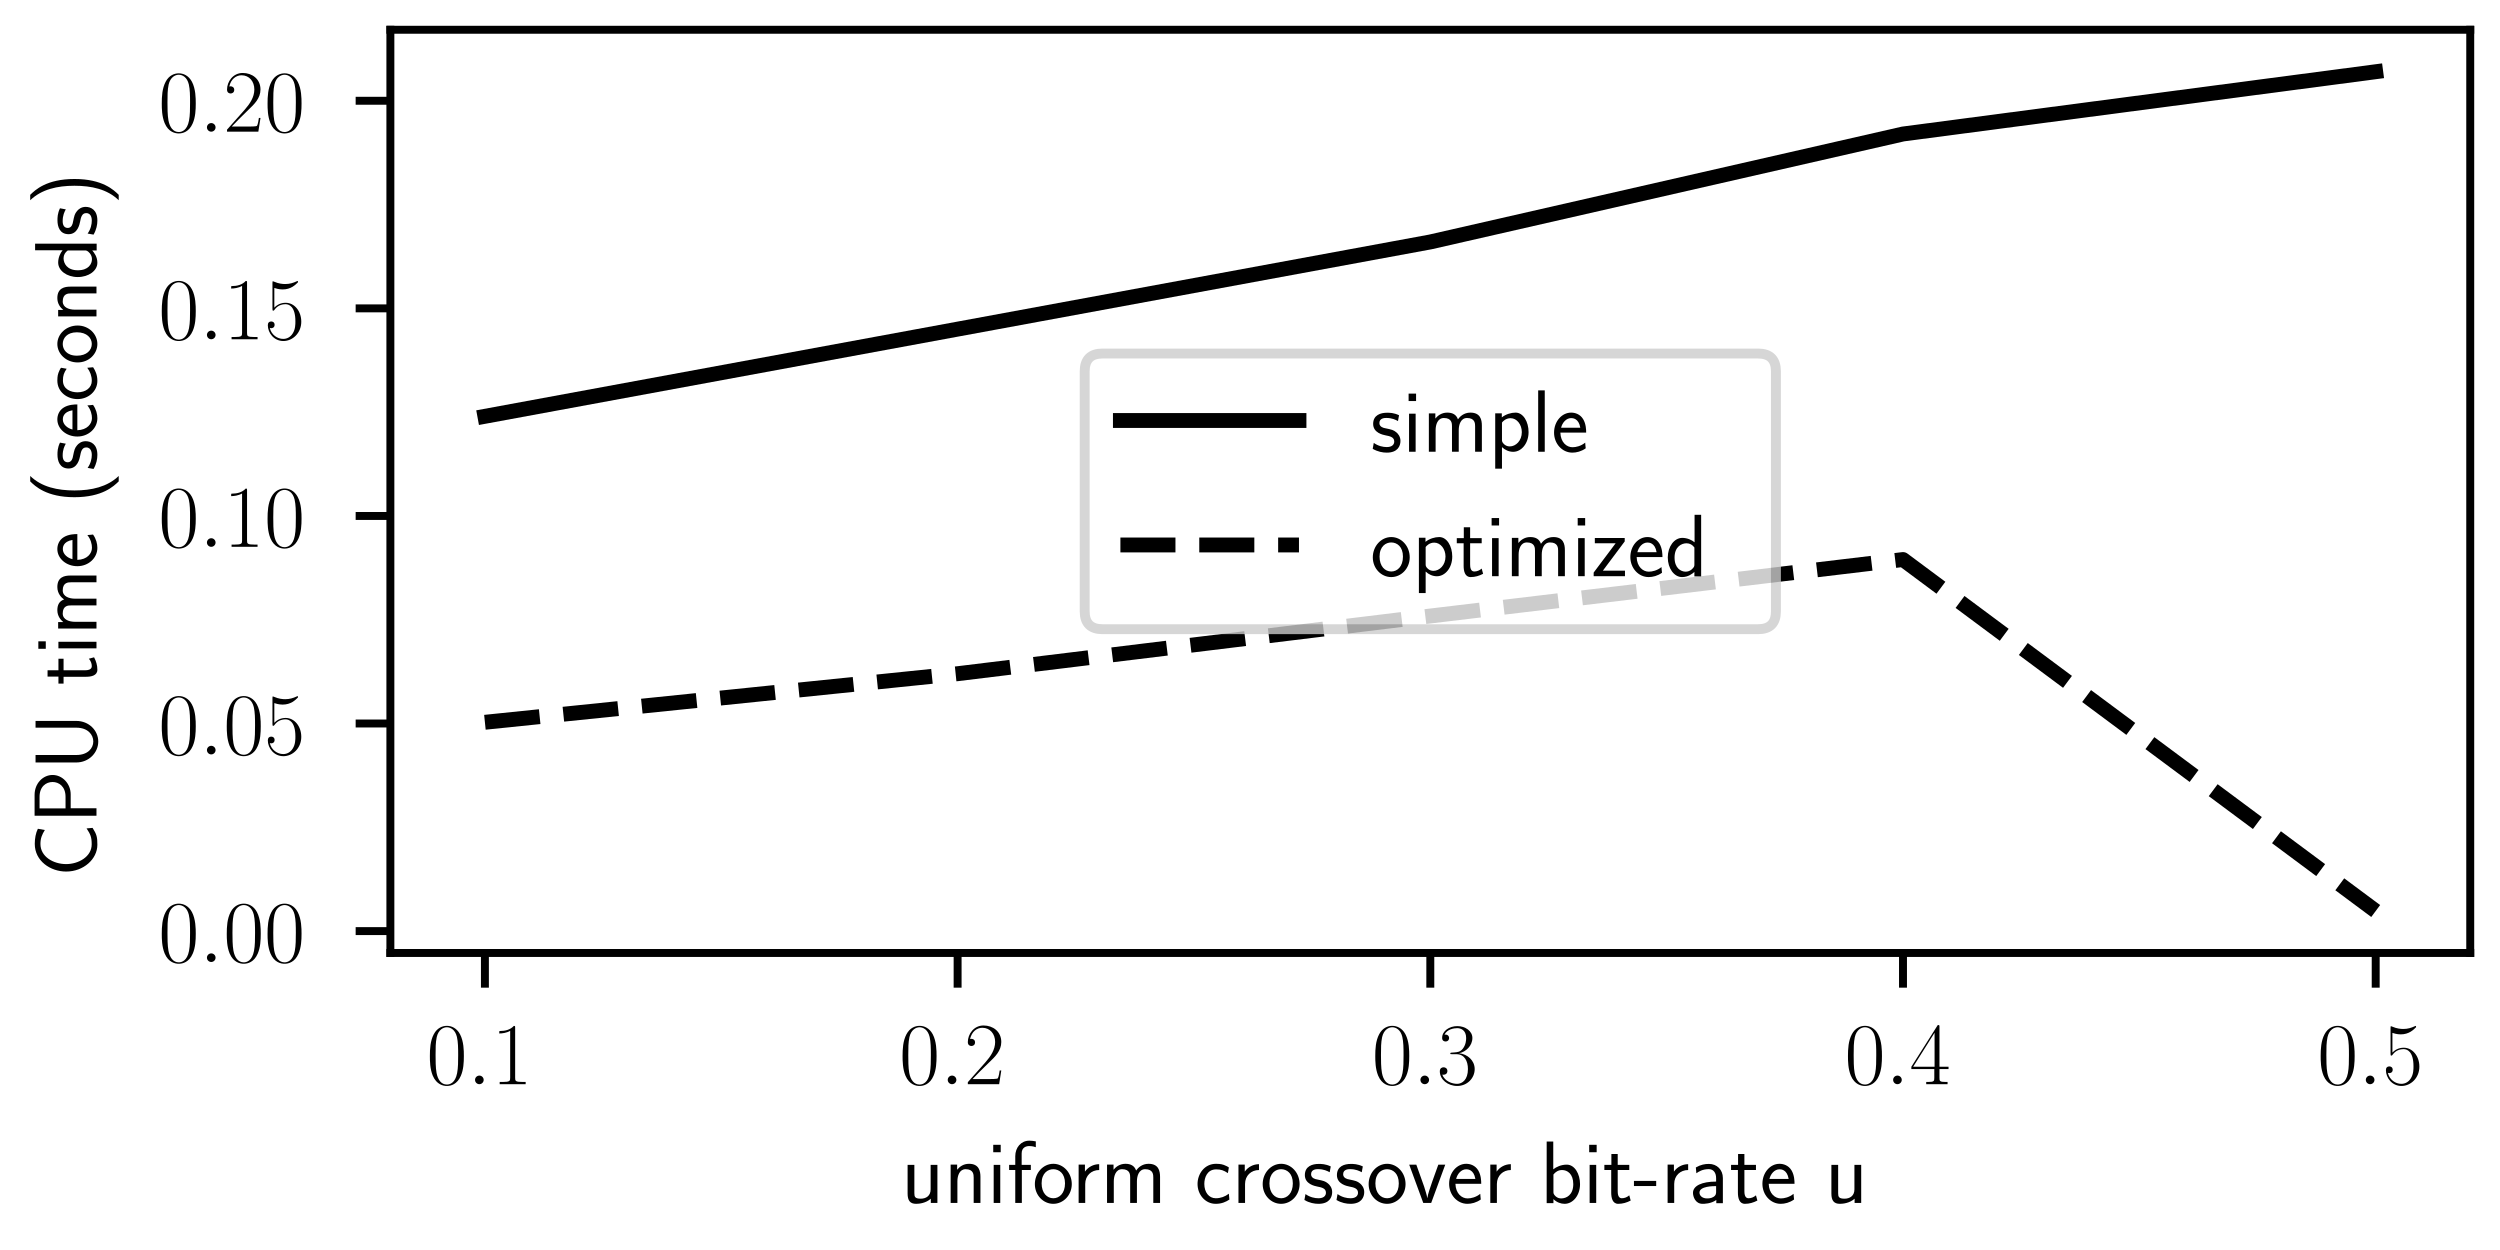
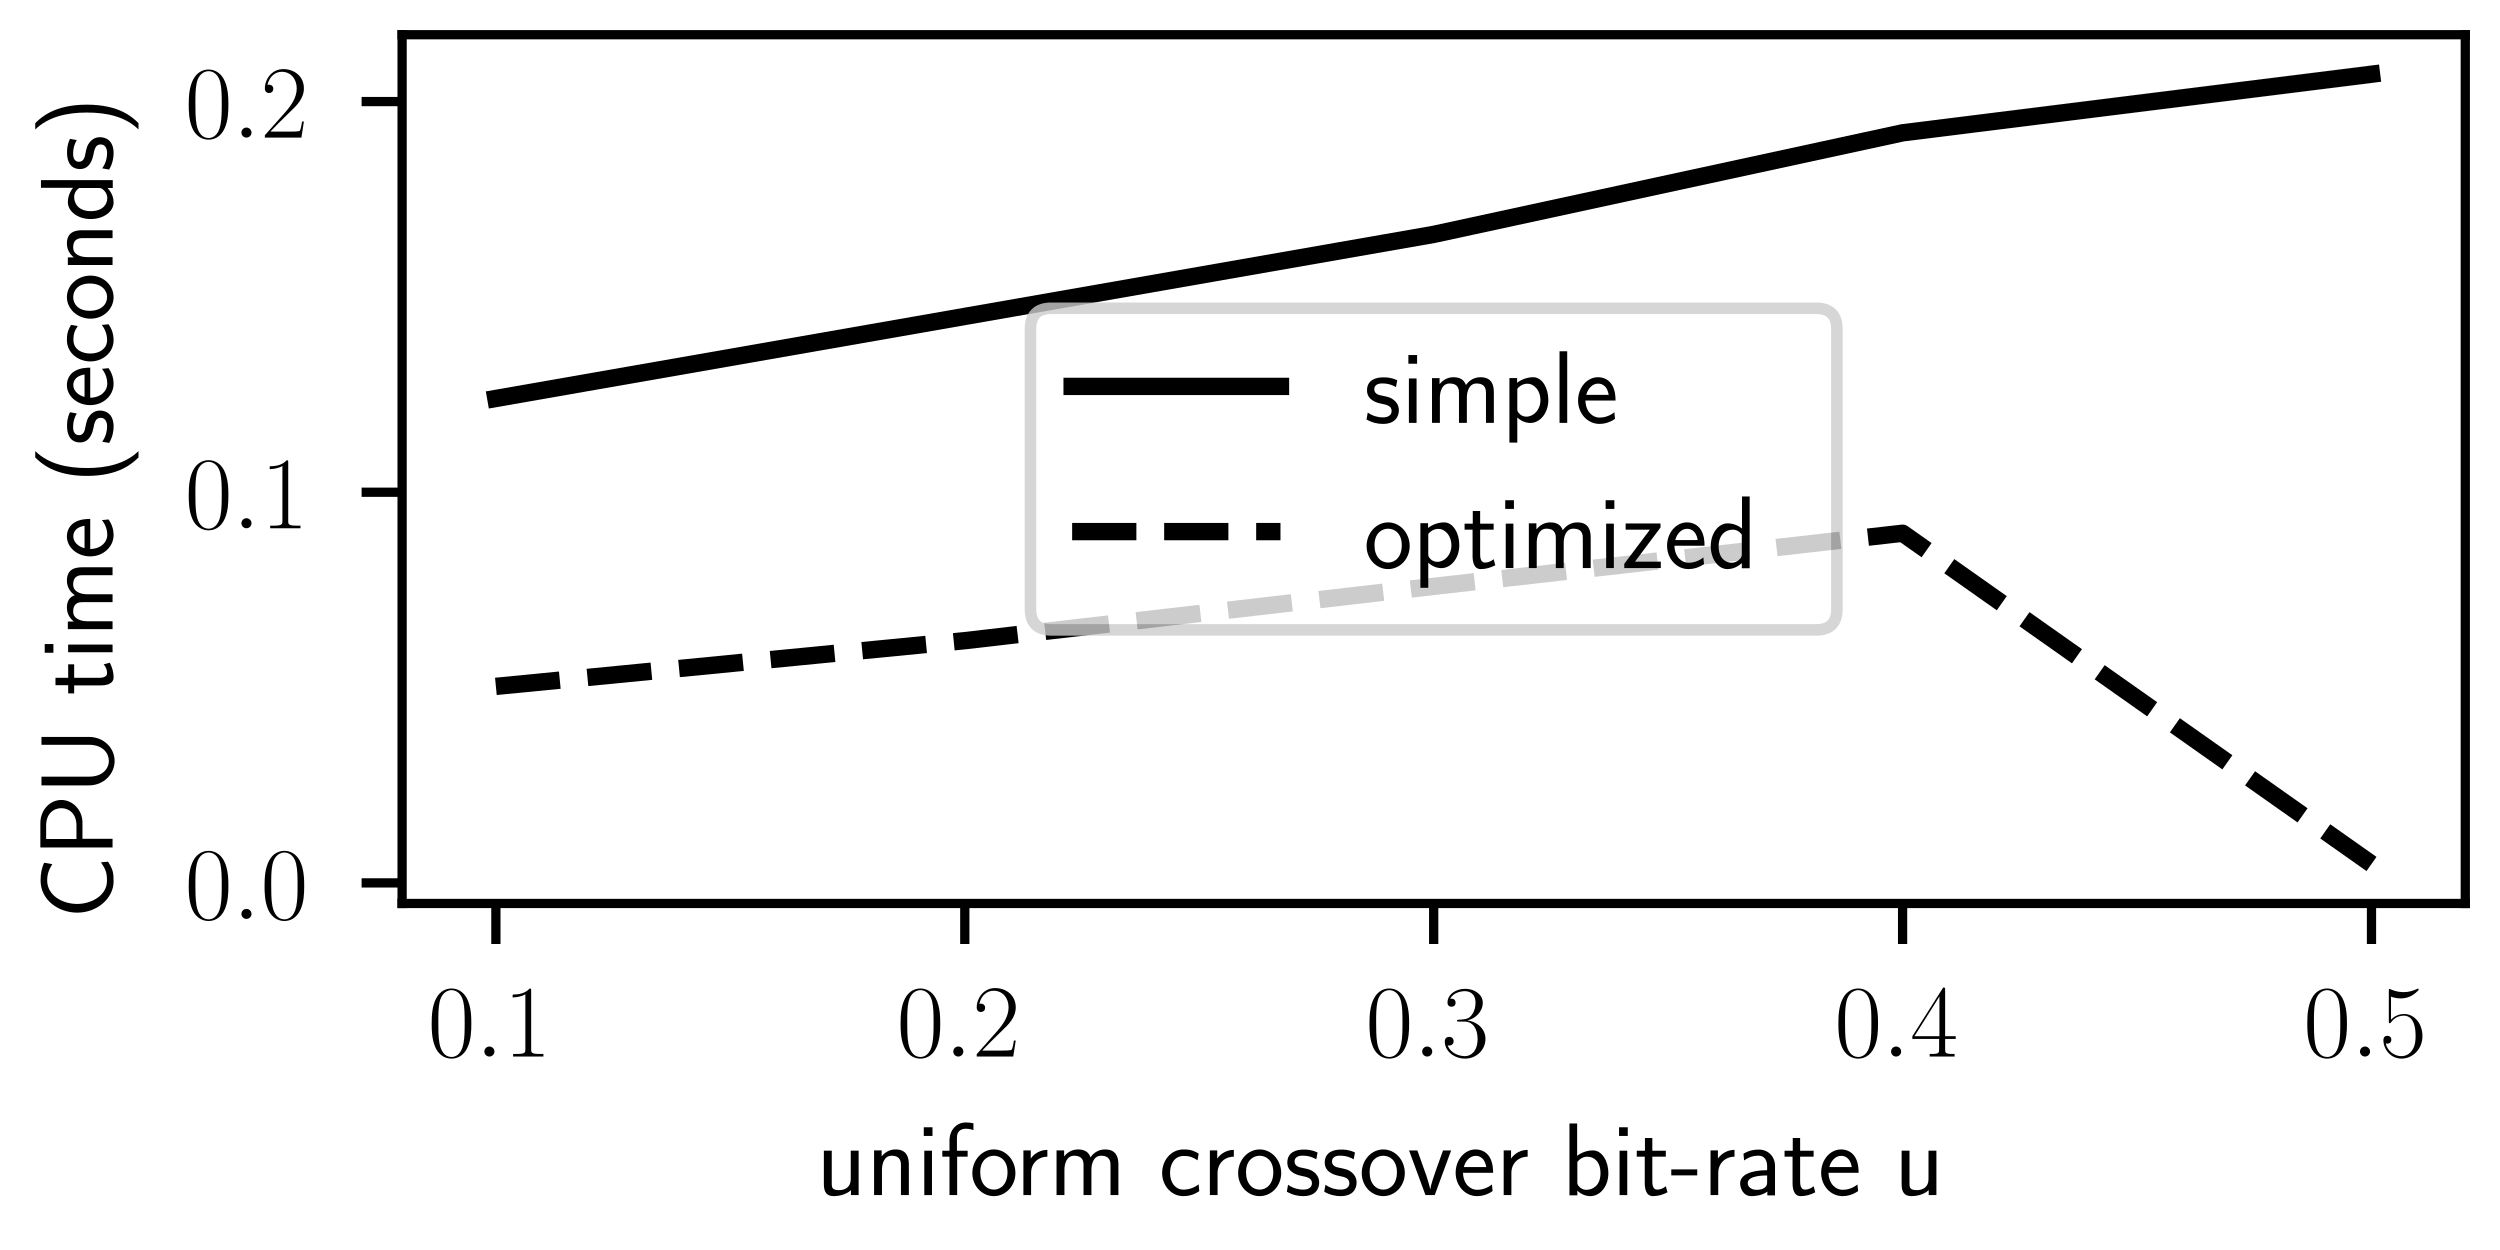
- <svg xmlns="http://www.w3.org/2000/svg" xmlns:xlink="http://www.w3.org/1999/xlink" width="252pt" height="126pt" viewBox="0 0 252 126" version="1.1">
+ <svg xmlns="http://www.w3.org/2000/svg" xmlns:xlink="http://www.w3.org/1999/xlink" width="216pt" height="108pt" viewBox="0 0 216 108" version="1.1">
  <defs>
    <style type="text/css">*{stroke-linejoin: round; stroke-linecap: butt}</style>
  </defs>
  <g id="figure_1">
    <g id="patch_1">
-       <path d="M 0 126  L 252 126  L 252 0  L 0 0  z " style="fill: #ffffff" />
+       <path d="M 0 108  L 216 108  L 216 0  L 0 0  z " style="fill: #ffffff" />
    </g>
    <g id="axes_1">
      <g id="patch_2">
-         <path d="M 39.35 96.06  L 249 96.06  L 249 3  L 39.35 3  z " style="fill: #ffffff" />
+         <path d="M 34.742 78.06  L 213 78.06  L 213 3  L 34.742 3  z " style="fill: #ffffff" />
      </g>
      <g id="matplotlib.axis_1">
        <g id="xtick_1">
          <g id="line2d_1">
            <defs>
-               <path id="m97c5faf1ad" d="M 0 0  L 0 3.5  " style="stroke: #000000; stroke-width: 0.8" />
-             </defs>
-             <g>
-               <use xlink:href="#m97c5faf1ad" x="48.879" y="96.06" style="stroke: #000000; stroke-width: 0.8" />
+               <path id="m429e60e2d6" d="M 0 0  L 0 3.5  " style="stroke: #000000; stroke-width: 0.8" />
+             </defs>
+             <g>
+               <use xlink:href="#m429e60e2d6" x="42.844" y="78.06" style="stroke: #000000; stroke-width: 0.8" />
            </g>
          </g>
          <g id="text_1">
-             <g transform="translate(42.99147 109.2862) scale(0.09 -0.09)">
+             <g transform="translate(36.95685 91.28619) scale(0.09 -0.09)">
              <defs>
                <path id="CMR17-30" d="M 2688 2025  C 2688 2416 2682 3080 2413 3591  C 2176 4039 1798 4198 1466 4198  C 1158 4198 768 4058 525 3597  C 269 3118 243 2524 243 2025  C 243 1661 250 1106 448 619  C 723 -39 1216 -128 1466 -128  C 1760 -128 2208 -7 2470 600  C 2662 1042 2688 1559 2688 2025  z M 1466 -26  C 1056 -26 813 325 723 812  C 653 1188 653 1738 653 2096  C 653 2588 653 2997 736 3387  C 858 3929 1216 4096 1466 4096  C 1728 4096 2067 3923 2189 3400  C 2272 3036 2278 2607 2278 2096  C 2278 1680 2278 1169 2202 792  C 2067 95 1690 -26 1466 -26  z " transform="scale(0.015625)" />
                <path id="CMMI12-3a" d="M 1178 307  C 1178 492 1024 619 870 619  C 685 619 557 466 557 313  C 557 128 710 0 864 0  C 1050 0 1178 153 1178 307  z " transform="scale(0.015625)" />
                <path id="CMR17-31" d="M 1702 4058  C 1702 4192 1696 4192 1606 4192  C 1357 3916 979 3827 621 3827  C 602 3827 570 3827 563 3808  C 557 3795 557 3782 557 3648  C 755 3648 1088 3686 1344 3839  L 1344 461  C 1344 236 1331 160 781 160  L 589 160  L 589 0  C 896 0 1216 0 1523 0  C 1830 0 2150 0 2458 0  L 2458 160  L 2266 160  C 1715 160 1702 230 1702 458  L 1702 4058  z " transform="scale(0.015625)" />
              </defs>
              <use xlink:href="#CMR17-30" transform="scale(0.996264)" />
              <use xlink:href="#CMMI12-3a" transform="translate(45.69048 0) scale(0.996264)" />
              <use xlink:href="#CMR17-31" transform="translate(72.78765 0) scale(0.996264)" />
            </g>
          </g>
        </g>
        <g id="xtick_2">
          <g id="line2d_2">
            <g>
-               <use xlink:href="#m97c5faf1ad" x="96.527" y="96.06" style="stroke: #000000; stroke-width: 0.8" />
+               <use xlink:href="#m429e60e2d6" x="83.358" y="78.06" style="stroke: #000000; stroke-width: 0.8" />
            </g>
          </g>
          <g id="text_2">
-             <g transform="translate(90.63925 109.2862) scale(0.09 -0.09)">
+             <g transform="translate(77.47002 91.28619) scale(0.09 -0.09)">
              <defs>
                <path id="CMR17-32" d="M 2669 989  L 2554 989  C 2490 536 2438 459 2413 420  C 2381 369 1920 369 1830 369  L 602 369  C 832 619 1280 1072 1824 1597  C 2214 1967 2669 2402 2669 3035  C 2669 3790 2067 4224 1395 4224  C 691 4224 262 3604 262 3030  C 262 2780 448 2748 525 2748  C 589 2748 781 2787 781 3010  C 781 3207 614 3264 525 3264  C 486 3264 448 3258 422 3245  C 544 3790 915 4058 1306 4058  C 1862 4058 2227 3617 2227 3035  C 2227 2479 1901 2000 1536 1584  L 262 146  L 262 0  L 2515 0  L 2669 989  z " transform="scale(0.015625)" />
              </defs>
              <use xlink:href="#CMR17-30" transform="scale(0.996264)" />
              <use xlink:href="#CMMI12-3a" transform="translate(45.69048 0) scale(0.996264)" />
              <use xlink:href="#CMR17-32" transform="translate(72.78765 0) scale(0.996264)" />
            </g>
          </g>
        </g>
        <g id="xtick_3">
          <g id="line2d_3">
            <g>
-               <use xlink:href="#m97c5faf1ad" x="144.175" y="96.06" style="stroke: #000000; stroke-width: 0.8" />
+               <use xlink:href="#m429e60e2d6" x="123.871" y="78.06" style="stroke: #000000; stroke-width: 0.8" />
            </g>
          </g>
          <g id="text_3">
-             <g transform="translate(138.287 109.2862) scale(0.09 -0.09)">
+             <g transform="translate(117.9832 91.28619) scale(0.09 -0.09)">
              <defs>
                <path id="CMR17-33" d="M 1414 2157  C 1984 2157 2234 1662 2234 1090  C 2234 320 1824 25 1453 25  C 1114 25 563 194 390 693  C 422 680 454 680 486 680  C 640 680 755 782 755 948  C 755 1133 614 1216 486 1216  C 378 1216 211 1165 211 926  C 211 335 787 -128 1466 -128  C 2176 -128 2720 430 2720 1085  C 2720 1707 2208 2157 1600 2227  C 2086 2328 2554 2756 2554 3329  C 2554 3820 2048 4179 1472 4179  C 890 4179 378 3829 378 3329  C 378 3110 544 3072 627 3072  C 762 3072 877 3155 877 3321  C 877 3486 762 3569 627 3569  C 602 3569 570 3569 544 3557  C 730 3959 1235 4032 1459 4032  C 1683 4032 2106 3925 2106 3320  C 2106 3143 2080 2828 1862 2550  C 1670 2304 1453 2304 1242 2284  C 1210 2284 1062 2269 1037 2269  C 992 2263 966 2257 966 2208  C 966 2163 973 2157 1101 2157  L 1414 2157  z " transform="scale(0.015625)" />
              </defs>
              <use xlink:href="#CMR17-30" transform="scale(0.996264)" />
              <use xlink:href="#CMMI12-3a" transform="translate(45.69048 0) scale(0.996264)" />
              <use xlink:href="#CMR17-33" transform="translate(72.78765 0) scale(0.996264)" />
            </g>
          </g>
        </g>
        <g id="xtick_4">
          <g id="line2d_4">
            <g>
-               <use xlink:href="#m97c5faf1ad" x="191.822" y="96.06" style="stroke: #000000; stroke-width: 0.8" />
+               <use xlink:href="#m429e60e2d6" x="164.384" y="78.06" style="stroke: #000000; stroke-width: 0.8" />
            </g>
          </g>
          <g id="text_4">
-             <g transform="translate(185.9348 109.2862) scale(0.09 -0.09)">
+             <g transform="translate(158.4964 91.28619) scale(0.09 -0.09)">
              <defs>
                <path id="CMR17-34" d="M 2150 4122  C 2150 4256 2144 4256 2029 4256  L 128 1254  L 128 1088  L 1779 1088  L 1779 457  C 1779 224 1766 160 1318 160  L 1197 160  L 1197 0  C 1402 0 1747 0 1965 0  C 2182 0 2528 0 2733 0  L 2733 160  L 2611 160  C 2163 160 2150 224 2150 457  L 2150 1088  L 2803 1088  L 2803 1254  L 2150 1254  L 2150 4122  z M 1798 3703  L 1798 1254  L 256 1254  L 1798 3703  z " transform="scale(0.015625)" />
              </defs>
              <use xlink:href="#CMR17-30" transform="scale(0.996264)" />
              <use xlink:href="#CMMI12-3a" transform="translate(45.69048 0) scale(0.996264)" />
              <use xlink:href="#CMR17-34" transform="translate(72.78765 0) scale(0.996264)" />
            </g>
          </g>
        </g>
        <g id="xtick_5">
          <g id="line2d_5">
            <g>
-               <use xlink:href="#m97c5faf1ad" x="239.47" y="96.06" style="stroke: #000000; stroke-width: 0.8" />
+               <use xlink:href="#m429e60e2d6" x="204.897" y="78.06" style="stroke: #000000; stroke-width: 0.8" />
            </g>
          </g>
          <g id="text_5">
-             <g transform="translate(233.5826 109.2862) scale(0.09 -0.09)">
+             <g transform="translate(199.0095 91.28619) scale(0.09 -0.09)">
              <defs>
                <path id="CMR17-35" d="M 730 3692  C 794 3666 1056 3584 1325 3584  C 1920 3584 2246 3911 2432 4100  C 2432 4157 2432 4192 2394 4192  C 2387 4192 2374 4192 2323 4163  C 2099 4058 1837 3973 1517 3973  C 1325 3973 1037 3999 723 4139  C 653 4171 640 4171 634 4171  C 602 4171 595 4164 595 4037  L 595 2203  C 595 2089 595 2057 659 2057  C 691 2057 704 2070 736 2114  C 941 2401 1222 2522 1542 2522  C 1766 2522 2246 2382 2246 1289  C 2246 1085 2246 715 2054 421  C 1894 159 1645 25 1370 25  C 947 25 518 320 403 814  C 429 807 480 795 506 795  C 589 795 749 840 749 1038  C 749 1210 627 1280 506 1280  C 358 1280 262 1190 262 1011  C 262 454 704 -128 1382 -128  C 2042 -128 2669 440 2669 1264  C 2669 2030 2170 2624 1549 2624  C 1222 2624 947 2503 730 2274  L 730 3692  z " transform="scale(0.015625)" />
              </defs>
              <use xlink:href="#CMR17-30" transform="scale(0.996264)" />
              <use xlink:href="#CMMI12-3a" transform="translate(45.69048 0) scale(0.996264)" />
              <use xlink:href="#CMR17-35" transform="translate(72.78765 0) scale(0.996264)" />
            </g>
          </g>
        </g>
        <g id="text_6">
-           <g transform="translate(90.82236 121.2563) scale(0.09 -0.09)">
+           <g transform="translate(70.51852 103.2563) scale(0.09 -0.09)">
            <defs>
              <path id="CMSS17-75" d="M 2618 2739  L 2131 2739  L 2131 972  C 2131 498 1786 306 1421 306  C 998 306 960 447 960 709  L 960 2739  L 474 2739  L 474 678  C 474 179 646 -64 1088 -64  C 1306 -64 1798 -13 2144 306  L 2144 0  L 2618 0  L 2618 2739  z " transform="scale(0.015625)" />
              <path id="CMSS17-6e" d="M 2618 1877  C 2618 2283 2522 2816 1798 2816  C 1389 2816 1120 2606 941 2389  L 941 2758  L 474 2758  L 474 0  L 960 0  L 960 1559  C 960 1964 1114 2428 1549 2428  C 2112 2428 2131 2048 2131 1829  L 2131 0  L 2618 0  L 2618 1877  z " transform="scale(0.015625)" />
              <path id="CMSS17-69" d="M 979 4183  L 442 4183  L 442 3648  L 979 3648  L 979 4183  z M 947 2739  L 474 2739  L 474 0  L 947 0  L 947 2739  z " transform="scale(0.015625)" />
              <path id="CMSS17-66" d="M 1075 2368  L 1722 2368  L 1722 2737  L 1062 2737  L 1062 3559  C 1062 4014 1408 4092 1606 4092  C 1670 4092 1850 4092 2080 4009  L 2080 4429  C 1933 4461 1754 4480 1613 4480  C 1018 4480 602 3993 602 3359  L 602 2737  L 160 2737  L 160 2368  L 602 2368  L 602 0  L 1075 0  L 1075 2368  z " transform="scale(0.015625)" />
              <path id="CMSS17-6f" d="M 2829 1356  C 2829 2176 2221 2816 1504 2816  C 768 2816 173 2157 173 1356  C 173 544 787 -64 1498 -64  C 2227 -64 2829 563 2829 1356  z M 1504 337  C 1050 337 659 709 659 1408  C 659 2151 1114 2427 1498 2427  C 1914 2427 2342 2126 2342 1408  C 2342 683 1926 337 1504 337  z " transform="scale(0.015625)" />
              <path id="CMSS17-72" d="M 954 1363  C 954 1965 1395 2368 1958 2368  L 1958 2789  C 1549 2789 1165 2585 934 2253  L 934 2758  L 480 2758  L 480 0  L 954 0  L 954 1363  z " transform="scale(0.015625)" />
              <path id="CMSS17-6d" d="M 4288 1877  C 4288 2308 4179 2816 3462 2816  C 2982 2816 2694 2516 2566 2331  C 2451 2670 2182 2816 1798 2816  C 1363 2816 1088 2568 941 2389  L 941 2758  L 474 2758  L 474 0  L 960 0  L 960 1559  C 960 1939 1101 2428 1555 2428  C 2138 2428 2138 2016 2138 1829  L 2138 0  L 2624 0  L 2624 1559  C 2624 1939 2765 2428 3219 2428  C 3802 2428 3802 2016 3802 1829  L 3802 0  L 4288 0  L 4288 1877  z " transform="scale(0.015625)" />
              <path id="CMSS17-63" d="M 2464 2541  C 2464 2585 2170 2714 2093 2739  C 1882 2816 1613 2816 1542 2816  C 710 2816 211 2093 211 1363  C 211 595 768 -64 1517 -64  C 1946 -64 2253 76 2502 242  L 2464 664  C 2189 453 1869 337 1523 337  C 1024 337 698 774 698 1369  C 698 1831 909 2414 1549 2414  C 1901 2414 2099 2343 2394 2145  L 2464 2541  z " transform="scale(0.015625)" />
              <path id="CMSS17-73" d="M 2061 2627  C 1683 2807 1389 2807 1197 2807  C 742 2807 198 2648 198 2003  C 198 1359 902 1218 1094 1179  C 1389 1122 1715 1058 1715 740  C 1715 337 1254 337 1171 337  C 915 337 563 407 243 638  L 166 210  C 531 0 883 -64 1178 -64  C 1965 -64 2163 416 2163 781  C 2163 1094 1984 1305 1862 1401  C 1651 1568 1574 1587 1050 1696  C 960 1709 646 1779 646 2066  C 646 2432 1050 2432 1139 2432  C 1555 2432 1811 2303 1984 2208  L 2061 2627  z " transform="scale(0.015625)" />
              <path id="CMSS17-76" d="M 2675 2752  L 2176 2752  L 1747 1556  C 1613 1165 1421 627 1389 352  L 1382 352  C 1370 468 1318 634 1286 749  C 1248 890 1197 1056 1158 1172  L 595 2752  L 83 2752  L 1094 0  L 1664 0  L 2675 2752  z " transform="scale(0.015625)" />
              <path id="CMSS17-65" d="M 2502 1377  C 2502 1590 2490 2003 2285 2345  C 2061 2713 1696 2816 1421 2816  C 755 2816 192 2188 192 1375  C 192 582 774 -64 1510 -64  C 1798 -64 2150 19 2470 248  C 2470 274 2458 414 2451 420  C 2451 433 2432 630 2432 656  C 2125 407 1773 325 1517 325  C 1107 325 666 667 646 1377  L 2502 1377  z M 698 1728  C 781 2084 1062 2421 1421 2421  C 1517 2421 1965 2421 2080 1728  L 698 1728  z " transform="scale(0.015625)" />
              <path id="CMSS17-62" d="M 954 4416  L 480 4416  L 480 -13  L 966 -13  L 966 274  C 1210 38 1504 -64 1766 -64  C 2381 -64 2880 549 2880 1352  C 2880 2086 2496 2756 1926 2756  C 1523 2756 1165 2591 954 2419  L 954 4416  z M 966 2046  C 1107 2222 1306 2368 1587 2368  C 1965 2368 2394 2097 2394 1352  C 2394 558 1882 325 1530 325  C 1402 325 1267 356 1139 464  C 966 615 966 709 966 797  L 966 2046  z " transform="scale(0.015625)" />
              <path id="CMSS17-74" d="M 1069 2368  L 1901 2368  L 1901 2737  L 1069 2737  L 1069 3520  L 614 3520  L 614 2737  L 109 2737  L 109 2368  L 602 2368  L 602 749  C 602 384 685 -64 1107 -64  C 1427 -64 1722 25 2003 172  L 1901 548  C 1747 414 1562 337 1363 337  C 1082 337 1069 696 1069 856  L 1069 2368  z " transform="scale(0.015625)" />
              <path id="CMSS17-2d" d="M 1664 1216  L 1664 1585  L 64 1585  L 64 1216  L 1664 1216  z " transform="scale(0.015625)" />
              <path id="CMSS17-61" d="M 2406 1791  C 2406 2392 1978 2808 1402 2808  C 1120 2808 813 2757 461 2553  L 499 2135  C 659 2248 934 2432 1395 2432  C 1722 2432 1920 2180 1920 1782  L 1920 1536  C 896 1536 256 1238 256 726  C 256 461 416 -64 947 -64  C 1043 -64 1562 -64 1933 217  L 1933 -19  L 2406 -19  L 2406 1791  z M 1920 816  C 1920 701 1920 548 1728 434  C 1562 325 1350 325 1261 325  C 941 325 723 511 723 744  C 723 1211 1722 1211 1920 1211  L 1920 816  z " transform="scale(0.015625)" />
            </defs>
            <use xlink:href="#CMSS17-75" transform="scale(0.996264)" />
            <use xlink:href="#CMSS17-6e" transform="translate(48.20494 0) scale(0.996264)" />
            <use xlink:href="#CMSS17-69" transform="translate(96.40989 0) scale(0.996264)" />
            <use xlink:href="#CMSS17-66" transform="translate(118.5906 0) scale(0.996264)" />
            <use xlink:href="#CMSS17-6f" transform="translate(147.2173 0) scale(0.996264)" />
            <use xlink:href="#CMSS17-72" transform="translate(191.4584 0) scale(0.996264)" />
            <use xlink:href="#CMSS17-6d" transform="translate(223.3682 0) scale(0.996264)" />
            <use xlink:href="#CMSS17-63" transform="translate(328.8266 0) scale(0.996264)" />
            <use xlink:href="#CMSS17-72" transform="translate(370.4654 0) scale(0.996264)" />
            <use xlink:href="#CMSS17-6f" transform="translate(402.3752 0) scale(0.996264)" />
            <use xlink:href="#CMSS17-73" transform="translate(449.2188 0) scale(0.996264)" />
            <use xlink:href="#CMSS17-73" transform="translate(485.1323 0) scale(0.996264)" />
            <use xlink:href="#CMSS17-6f" transform="translate(521.0459 0) scale(0.996264)" />
            <use xlink:href="#CMSS17-76" transform="translate(567.8895 0) scale(0.996264)" />
            <use xlink:href="#CMSS17-65" transform="translate(610.8896 0) scale(0.996264)" />
            <use xlink:href="#CMSS17-72" transform="translate(652.5285 0) scale(0.996264)" />
            <use xlink:href="#CMSS17-62" transform="translate(715.6674 0) scale(0.996264)" />
            <use xlink:href="#CMSS17-69" transform="translate(763.8723 0) scale(0.996264)" />
            <use xlink:href="#CMSS17-74" transform="translate(786.053 0) scale(0.996264)" />
            <use xlink:href="#CMSS17-2d" transform="translate(819.8846 0) scale(0.996264)" />
            <use xlink:href="#CMSS17-72" transform="translate(851.1137 0) scale(0.996264)" />
            <use xlink:href="#CMSS17-61" transform="translate(883.0235 0) scale(0.996264)" />
            <use xlink:href="#CMSS17-74" transform="translate(927.9454 0) scale(0.996264)" />
            <use xlink:href="#CMSS17-65" transform="translate(961.777 0) scale(0.996264)" />
            <use xlink:href="#CMSS17-75" transform="translate(1034.645 0) scale(0.996264)" />
          </g>
        </g>
      </g>
      <g id="matplotlib.axis_2">
        <g id="ytick_1">
          <g id="line2d_6">
            <defs>
-               <path id="mfcff5336bb" d="M 0 0  L -3.5 0  " style="stroke: #000000; stroke-width: 0.8" />
-             </defs>
-             <g>
-               <use xlink:href="#mfcff5336bb" x="39.35" y="93.855" style="stroke: #000000; stroke-width: 0.8" />
+               <path id="m0c47a99cfa" d="M 0 0  L -3.5 0  " style="stroke: #000000; stroke-width: 0.8" />
+             </defs>
+             <g>
+               <use xlink:href="#m0c47a99cfa" x="34.742" y="76.281" style="stroke: #000000; stroke-width: 0.8" />
            </g>
          </g>
          <g id="text_7">
-             <g transform="translate(15.96662 96.96832) scale(0.09 -0.09)">
+             <g transform="translate(15.96662 79.39474) scale(0.09 -0.09)">
              <use xlink:href="#CMR17-30" transform="scale(0.996264)" />
              <use xlink:href="#CMMI12-3a" transform="translate(45.69048 0) scale(0.996264)" />
              <use xlink:href="#CMR17-30" transform="translate(72.78765 0) scale(0.996264)" />
-               <use xlink:href="#CMR17-30" transform="translate(118.4781 0) scale(0.996264)" />
            </g>
          </g>
        </g>
        <g id="ytick_2">
          <g id="line2d_7">
            <g>
-               <use xlink:href="#mfcff5336bb" x="39.35" y="72.931" style="stroke: #000000; stroke-width: 0.8" />
+               <use xlink:href="#m0c47a99cfa" x="34.742" y="42.528" style="stroke: #000000; stroke-width: 0.8" />
            </g>
          </g>
          <g id="text_8">
-             <g transform="translate(15.96662 76.04446) scale(0.09 -0.09)">
-               <use xlink:href="#CMR17-30" transform="scale(0.996264)" />
-               <use xlink:href="#CMMI12-3a" transform="translate(45.69048 0) scale(0.996264)" />
-               <use xlink:href="#CMR17-30" transform="translate(72.78765 0) scale(0.996264)" />
-               <use xlink:href="#CMR17-35" transform="translate(118.4781 0) scale(0.996264)" />
+             <g transform="translate(15.96662 45.64141) scale(0.09 -0.09)">
+               <use xlink:href="#CMR17-30" transform="scale(0.996264)" />
+               <use xlink:href="#CMMI12-3a" transform="translate(45.69048 0) scale(0.996264)" />
+               <use xlink:href="#CMR17-31" transform="translate(72.78765 0) scale(0.996264)" />
            </g>
          </g>
        </g>
        <g id="ytick_3">
          <g id="line2d_8">
            <g>
-               <use xlink:href="#mfcff5336bb" x="39.35" y="52.007" style="stroke: #000000; stroke-width: 0.8" />
+               <use xlink:href="#m0c47a99cfa" x="34.742" y="8.775" style="stroke: #000000; stroke-width: 0.8" />
            </g>
          </g>
          <g id="text_9">
-             <g transform="translate(15.96662 55.1206) scale(0.09 -0.09)">
-               <use xlink:href="#CMR17-30" transform="scale(0.996264)" />
-               <use xlink:href="#CMMI12-3a" transform="translate(45.69048 0) scale(0.996264)" />
-               <use xlink:href="#CMR17-31" transform="translate(72.78765 0) scale(0.996264)" />
-               <use xlink:href="#CMR17-30" transform="translate(118.4781 0) scale(0.996264)" />
-             </g>
-           </g>
-         </g>
-         <g id="ytick_4">
-           <g id="line2d_9">
-             <g>
-               <use xlink:href="#mfcff5336bb" x="39.35" y="31.083" style="stroke: #000000; stroke-width: 0.8" />
-             </g>
-           </g>
-           <g id="text_10">
-             <g transform="translate(15.96662 34.19674) scale(0.09 -0.09)">
-               <use xlink:href="#CMR17-30" transform="scale(0.996264)" />
-               <use xlink:href="#CMMI12-3a" transform="translate(45.69048 0) scale(0.996264)" />
-               <use xlink:href="#CMR17-31" transform="translate(72.78765 0) scale(0.996264)" />
-               <use xlink:href="#CMR17-35" transform="translate(118.4781 0) scale(0.996264)" />
-             </g>
-           </g>
-         </g>
-         <g id="ytick_5">
-           <g id="line2d_10">
-             <g>
-               <use xlink:href="#mfcff5336bb" x="39.35" y="10.16" style="stroke: #000000; stroke-width: 0.8" />
-             </g>
-           </g>
-           <g id="text_11">
-             <g transform="translate(15.96662 13.27287) scale(0.09 -0.09)">
+             <g transform="translate(15.96662 11.88808) scale(0.09 -0.09)">
              <use xlink:href="#CMR17-30" transform="scale(0.996264)" />
              <use xlink:href="#CMMI12-3a" transform="translate(45.69048 0) scale(0.996264)" />
              <use xlink:href="#CMR17-32" transform="translate(72.78765 0) scale(0.996264)" />
-               <use xlink:href="#CMR17-30" transform="translate(118.4781 0) scale(0.996264)" />
-             </g>
-           </g>
-         </g>
-         <g id="text_12">
-           <g transform="translate(9.725022 88.4088) rotate(-90) scale(0.09 -0.09)">
+             </g>
+           </g>
+         </g>
+         <g id="text_10">
+           <g transform="translate(9.725022 79.4088) rotate(-90) scale(0.09 -0.09)">
            <defs>
              <path id="CMSS17-43" d="M 3501 714  C 3072 427 2874 344 2355 344  C 1459 344 934 1303 934 2179  C 934 3112 1472 4032 2381 4032  C 2790 4032 3059 3918 3386 3715  L 3475 4217  C 3168 4370 2778 4440 2387 4440  C 1158 4440 397 3316 397 2179  C 397 927 1299 -64 2323 -64  C 2874 -64 3066 -19 3539 280  L 3501 714  z " transform="scale(0.015625)" />
              <path id="CMSS17-50" d="M 2106 1856  C 2874 1856 3501 2453 3501 3158  C 3501 3850 2899 4453 2067 4453  L 570 4453  L 570 0  L 1107 0  L 1107 1856  L 2106 1856  z M 1926 4096  C 2669 4096 2995 3627 2995 3157  C 2995 2720 2694 2226 1926 2226  L 1094 2226  L 1094 4096  L 1926 4096  z " transform="scale(0.015625)" />
              <path id="CMSS17-55" d="M 3552 4384  L 3066 4384  L 3066 1449  C 3066 604 2547 229 2074 229  C 1587 229 1101 623 1101 1443  L 1101 4384  L 563 4384  L 563 1454  C 563 539 1274 -128 2067 -128  C 2861 -128 3552 539 3552 1454  L 3552 4384  z " transform="scale(0.015625)" />
              <path id="CMSS17-28" d="M 1613 4768  C 1267 4417 474 3601 474 1588  C 474 -433 1267 -1243 1613 -1600  L 2003 -1600  C 1216 -784 960 357 960 1581  C 960 2798 1203 3946 2003 4768  L 1613 4768  z " transform="scale(0.015625)" />
              <path id="CMSS17-64" d="M 2611 4416  L 2138 4416  L 2138 2438  C 1939 2603 1613 2756 1254 2756  C 672 2756 211 2131 211 1347  C 211 562 666 -64 1235 -64  C 1677 -64 1971 172 2125 306  L 2125 -13  L 2611 -13  L 2611 4416  z M 2125 836  C 2125 747 2125 653 1926 482  C 1798 375 1645 325 1498 325  C 1152 325 698 576 698 1340  C 698 2134 1210 2368 1562 2368  C 1798 2368 1990 2254 2125 2065  L 2125 836  z " transform="scale(0.015625)" />
              <path id="CMSS17-29" d="M 723 -1600  C 1069 -1249 1862 -433 1862 1581  C 1862 3601 1069 4411 723 4768  L 333 4768  C 1120 3952 1376 2811 1376 1588  C 1376 370 1133 -778 333 -1600  L 723 -1600  z " transform="scale(0.015625)" />
            </defs>
            <use xlink:href="#CMSS17-43" transform="scale(0.996264)" />
            <use xlink:href="#CMSS17-50" transform="translate(59.85577 0) scale(0.996264)" />
            <use xlink:href="#CMSS17-55" transform="translate(119.5914 0) scale(0.996264)" />
            <use xlink:href="#CMSS17-74" transform="translate(214.9602 0) scale(0.996264)" />
            <use xlink:href="#CMSS17-69" transform="translate(248.7918 0) scale(0.996264)" />
            <use xlink:href="#CMSS17-6d" transform="translate(270.9725 0) scale(0.996264)" />
            <use xlink:href="#CMSS17-65" transform="translate(345.2018 0) scale(0.996264)" />
            <use xlink:href="#CMSS17-28" transform="translate(418.0697 0) scale(0.996264)" />
            <use xlink:href="#CMSS17-73" transform="translate(454.5036 0) scale(0.996264)" />
            <use xlink:href="#CMSS17-65" transform="translate(490.4171 0) scale(0.996264)" />
            <use xlink:href="#CMSS17-63" transform="translate(532.056 0) scale(0.996264)" />
            <use xlink:href="#CMSS17-6f" transform="translate(573.6948 0) scale(0.996264)" />
            <use xlink:href="#CMSS17-6e" transform="translate(620.5384 0) scale(0.996264)" />
            <use xlink:href="#CMSS17-64" transform="translate(668.7434 0) scale(0.996264)" />
            <use xlink:href="#CMSS17-73" transform="translate(716.9483 0) scale(0.996264)" />
            <use xlink:href="#CMSS17-29" transform="translate(752.8618 0) scale(0.996264)" />
          </g>
        </g>
      </g>
-       <g id="line2d_11">
-         <path d="M 48.879 41.964  L 96.527 33.176  L 144.175 24.388  L 191.822 13.507  L 239.47 7.23  " clip-path="url(#pd457ad7abf)" style="fill: none; stroke: #000000; stroke-width: 1.5; stroke-linecap: square" />
-       </g>
-       <g id="line2d_12">
-         <path d="M 48.879 72.806  L 96.527 67.909  L 144.175 62.093  L 191.822 56.401  L 239.47 91.83  " clip-path="url(#pd457ad7abf)" style="fill: none; stroke-dasharray: 5.55,2.4; stroke-dashoffset: 0; stroke: #000000; stroke-width: 1.5" />
+       <g id="line2d_9">
+         <path d="M 42.844 34.427  L 83.358 27.339  L 123.871 20.251  L 164.384 11.475  L 204.897 6.412  " clip-path="url(#p90ccfd0ab2)" style="fill: none; stroke: #000000; stroke-width: 1.5; stroke-linecap: square" />
+       </g>
+       <g id="line2d_10">
+         <path d="M 42.844 59.303  L 83.358 55.354  L 123.871 50.663  L 164.384 46.072  L 204.897 74.648  " clip-path="url(#p90ccfd0ab2)" style="fill: none; stroke-dasharray: 5.55,2.4; stroke-dashoffset: 0; stroke: #000000; stroke-width: 1.5" />
      </g>
      <g id="patch_3">
-         <path d="M 39.35 96.06  L 39.35 3  " style="fill: none; stroke: #000000; stroke-width: 0.8; stroke-linejoin: miter; stroke-linecap: square" />
+         <path d="M 34.742 78.06  L 34.742 3  " style="fill: none; stroke: #000000; stroke-width: 0.8; stroke-linejoin: miter; stroke-linecap: square" />
      </g>
      <g id="patch_4">
-         <path d="M 249 96.06  L 249 3  " style="fill: none; stroke: #000000; stroke-width: 0.8; stroke-linejoin: miter; stroke-linecap: square" />
+         <path d="M 213 78.06  L 213 3  " style="fill: none; stroke: #000000; stroke-width: 0.8; stroke-linejoin: miter; stroke-linecap: square" />
      </g>
      <g id="patch_5">
-         <path d="M 39.35 96.06  L 249 96.06  " style="fill: none; stroke: #000000; stroke-width: 0.8; stroke-linejoin: miter; stroke-linecap: square" />
+         <path d="M 34.742 78.06  L 213 78.06  " style="fill: none; stroke: #000000; stroke-width: 0.8; stroke-linejoin: miter; stroke-linecap: square" />
      </g>
      <g id="patch_6">
-         <path d="M 39.35 3  L 249 3  " style="fill: none; stroke: #000000; stroke-width: 0.8; stroke-linejoin: miter; stroke-linecap: square" />
+         <path d="M 34.742 3  L 213 3  " style="fill: none; stroke: #000000; stroke-width: 0.8; stroke-linejoin: miter; stroke-linecap: square" />
      </g>
      <g id="legend_1">
        <g id="patch_7">
-           <path d="M 111.136 63.423  L 177.213 63.423  Q 179.013 63.423 179.013 61.623  L 179.013 37.436  Q 179.013 35.636 177.213 35.636  L 111.136 35.636  Q 109.336 35.636 109.336 37.436  L 109.336 61.623  Q 109.336 63.423 111.136 63.423  z " style="fill: #ffffff; opacity: 0.8; stroke: #cccccc; stroke-linejoin: miter" />
-         </g>
-         <g id="line2d_13">
-           <path d="M 112.936 42.386  L 121.936 42.386  L 130.936 42.386  " style="fill: none; stroke: #000000; stroke-width: 1.5; stroke-linecap: square" />
-         </g>
-         <g id="text_13">
-           <g transform="translate(138.1364 45.53643) scale(0.09 -0.09)">
+           <path d="M 90.833 54.423  L 156.909 54.423  Q 158.709 54.423 158.709 52.623  L 158.709 28.436  Q 158.709 26.636 156.909 26.636  L 90.833 26.636  Q 89.033 26.636 89.033 28.436  L 89.033 52.623  Q 89.033 54.423 90.833 54.423  z " style="fill: #ffffff; opacity: 0.8; stroke: #cccccc; stroke-linejoin: miter" />
+         </g>
+         <g id="line2d_11">
+           <path d="M 92.633 33.386  L 101.633 33.386  L 110.633 33.386  " style="fill: none; stroke: #000000; stroke-width: 1.5; stroke-linecap: square" />
+         </g>
+         <g id="text_11">
+           <g transform="translate(117.8325 36.53643) scale(0.09 -0.09)">
            <defs>
              <path id="CMSS17-70" d="M 966 333  C 1178 129 1466 -5 1773 -5  C 2368 -5 2880 603 2880 1412  C 2880 2159 2496 2816 1946 2816  C 1626 2816 1242 2702 954 2472  L 954 2765  L 480 2765  L 480 -1216  L 966 -1216  L 966 333  z M 966 2100  C 1018 2176 1235 2415 1587 2415  C 2035 2415 2394 1960 2394 1412  C 2394 787 1958 384 1530 384  C 1402 384 1267 415 1139 523  C 966 674 966 768 966 857  L 966 2100  z " transform="scale(0.015625)" />
              <path id="CMSS17-6c" d="M 947 4416  L 474 4416  L 474 0  L 947 0  L 947 4416  z " transform="scale(0.015625)" />
            </defs>
            <use xlink:href="#CMSS17-73" transform="scale(0.996264)" />
            <use xlink:href="#CMSS17-69" transform="translate(35.91354 0) scale(0.996264)" />
            <use xlink:href="#CMSS17-6d" transform="translate(58.09427 0) scale(0.996264)" />
            <use xlink:href="#CMSS17-70" transform="translate(132.3235 0) scale(0.996264)" />
            <use xlink:href="#CMSS17-6c" transform="translate(180.5285 0) scale(0.996264)" />
            <use xlink:href="#CMSS17-65" transform="translate(202.7092 0) scale(0.996264)" />
          </g>
        </g>
-         <g id="line2d_14">
-           <path d="M 112.936 54.93  L 121.936 54.93  L 130.936 54.93  " style="fill: none; stroke-dasharray: 5.55,2.4; stroke-dashoffset: 0; stroke: #000000; stroke-width: 1.5" />
-         </g>
-         <g id="text_14">
-           <g transform="translate(138.1364 58.07989) scale(0.09 -0.09)">
+         <g id="line2d_12">
+           <path d="M 92.633 45.93  L 101.633 45.93  L 110.633 45.93  " style="fill: none; stroke-dasharray: 5.55,2.4; stroke-dashoffset: 0; stroke: #000000; stroke-width: 1.5" />
+         </g>
+         <g id="text_12">
+           <g transform="translate(117.8325 49.07989) scale(0.09 -0.09)">
            <defs>
              <path id="CMSS17-7a" d="M 2400 2502  L 2400 2750  L 250 2750  L 250 2368  L 1069 2368  C 1146 2368 1222 2368 1299 2368  L 1747 2368  L 166 261  L 166 0  L 2419 0  L 2419 395  L 1549 395  C 1472 395 1395 395 1318 395  L 826 395  L 2400 2502  z " transform="scale(0.015625)" />
            </defs>
            <use xlink:href="#CMSS17-6f" transform="scale(0.996264)" />
            <use xlink:href="#CMSS17-70" transform="translate(46.84362 0) scale(0.996264)" />
            <use xlink:href="#CMSS17-74" transform="translate(95.04857 0) scale(0.996264)" />
            <use xlink:href="#CMSS17-69" transform="translate(128.8801 0) scale(0.996264)" />
            <use xlink:href="#CMSS17-6d" transform="translate(151.0609 0) scale(0.996264)" />
            <use xlink:href="#CMSS17-69" transform="translate(225.2901 0) scale(0.996264)" />
            <use xlink:href="#CMSS17-7a" transform="translate(247.4708 0) scale(0.996264)" />
            <use xlink:href="#CMSS17-65" transform="translate(288.1487 0) scale(0.996264)" />
            <use xlink:href="#CMSS17-64" transform="translate(329.7875 0) scale(0.996264)" />
          </g>
        </g>
      </g>
    </g>
  </g>
  <defs>
-     <clipPath id="pd457ad7abf">
-       <rect x="39.35" y="3" width="209.65" height="93.059" />
+     <clipPath id="p90ccfd0ab2">
+       <rect x="34.742" y="3" width="178.258" height="75.059" />
    </clipPath>
  </defs>
</svg>
